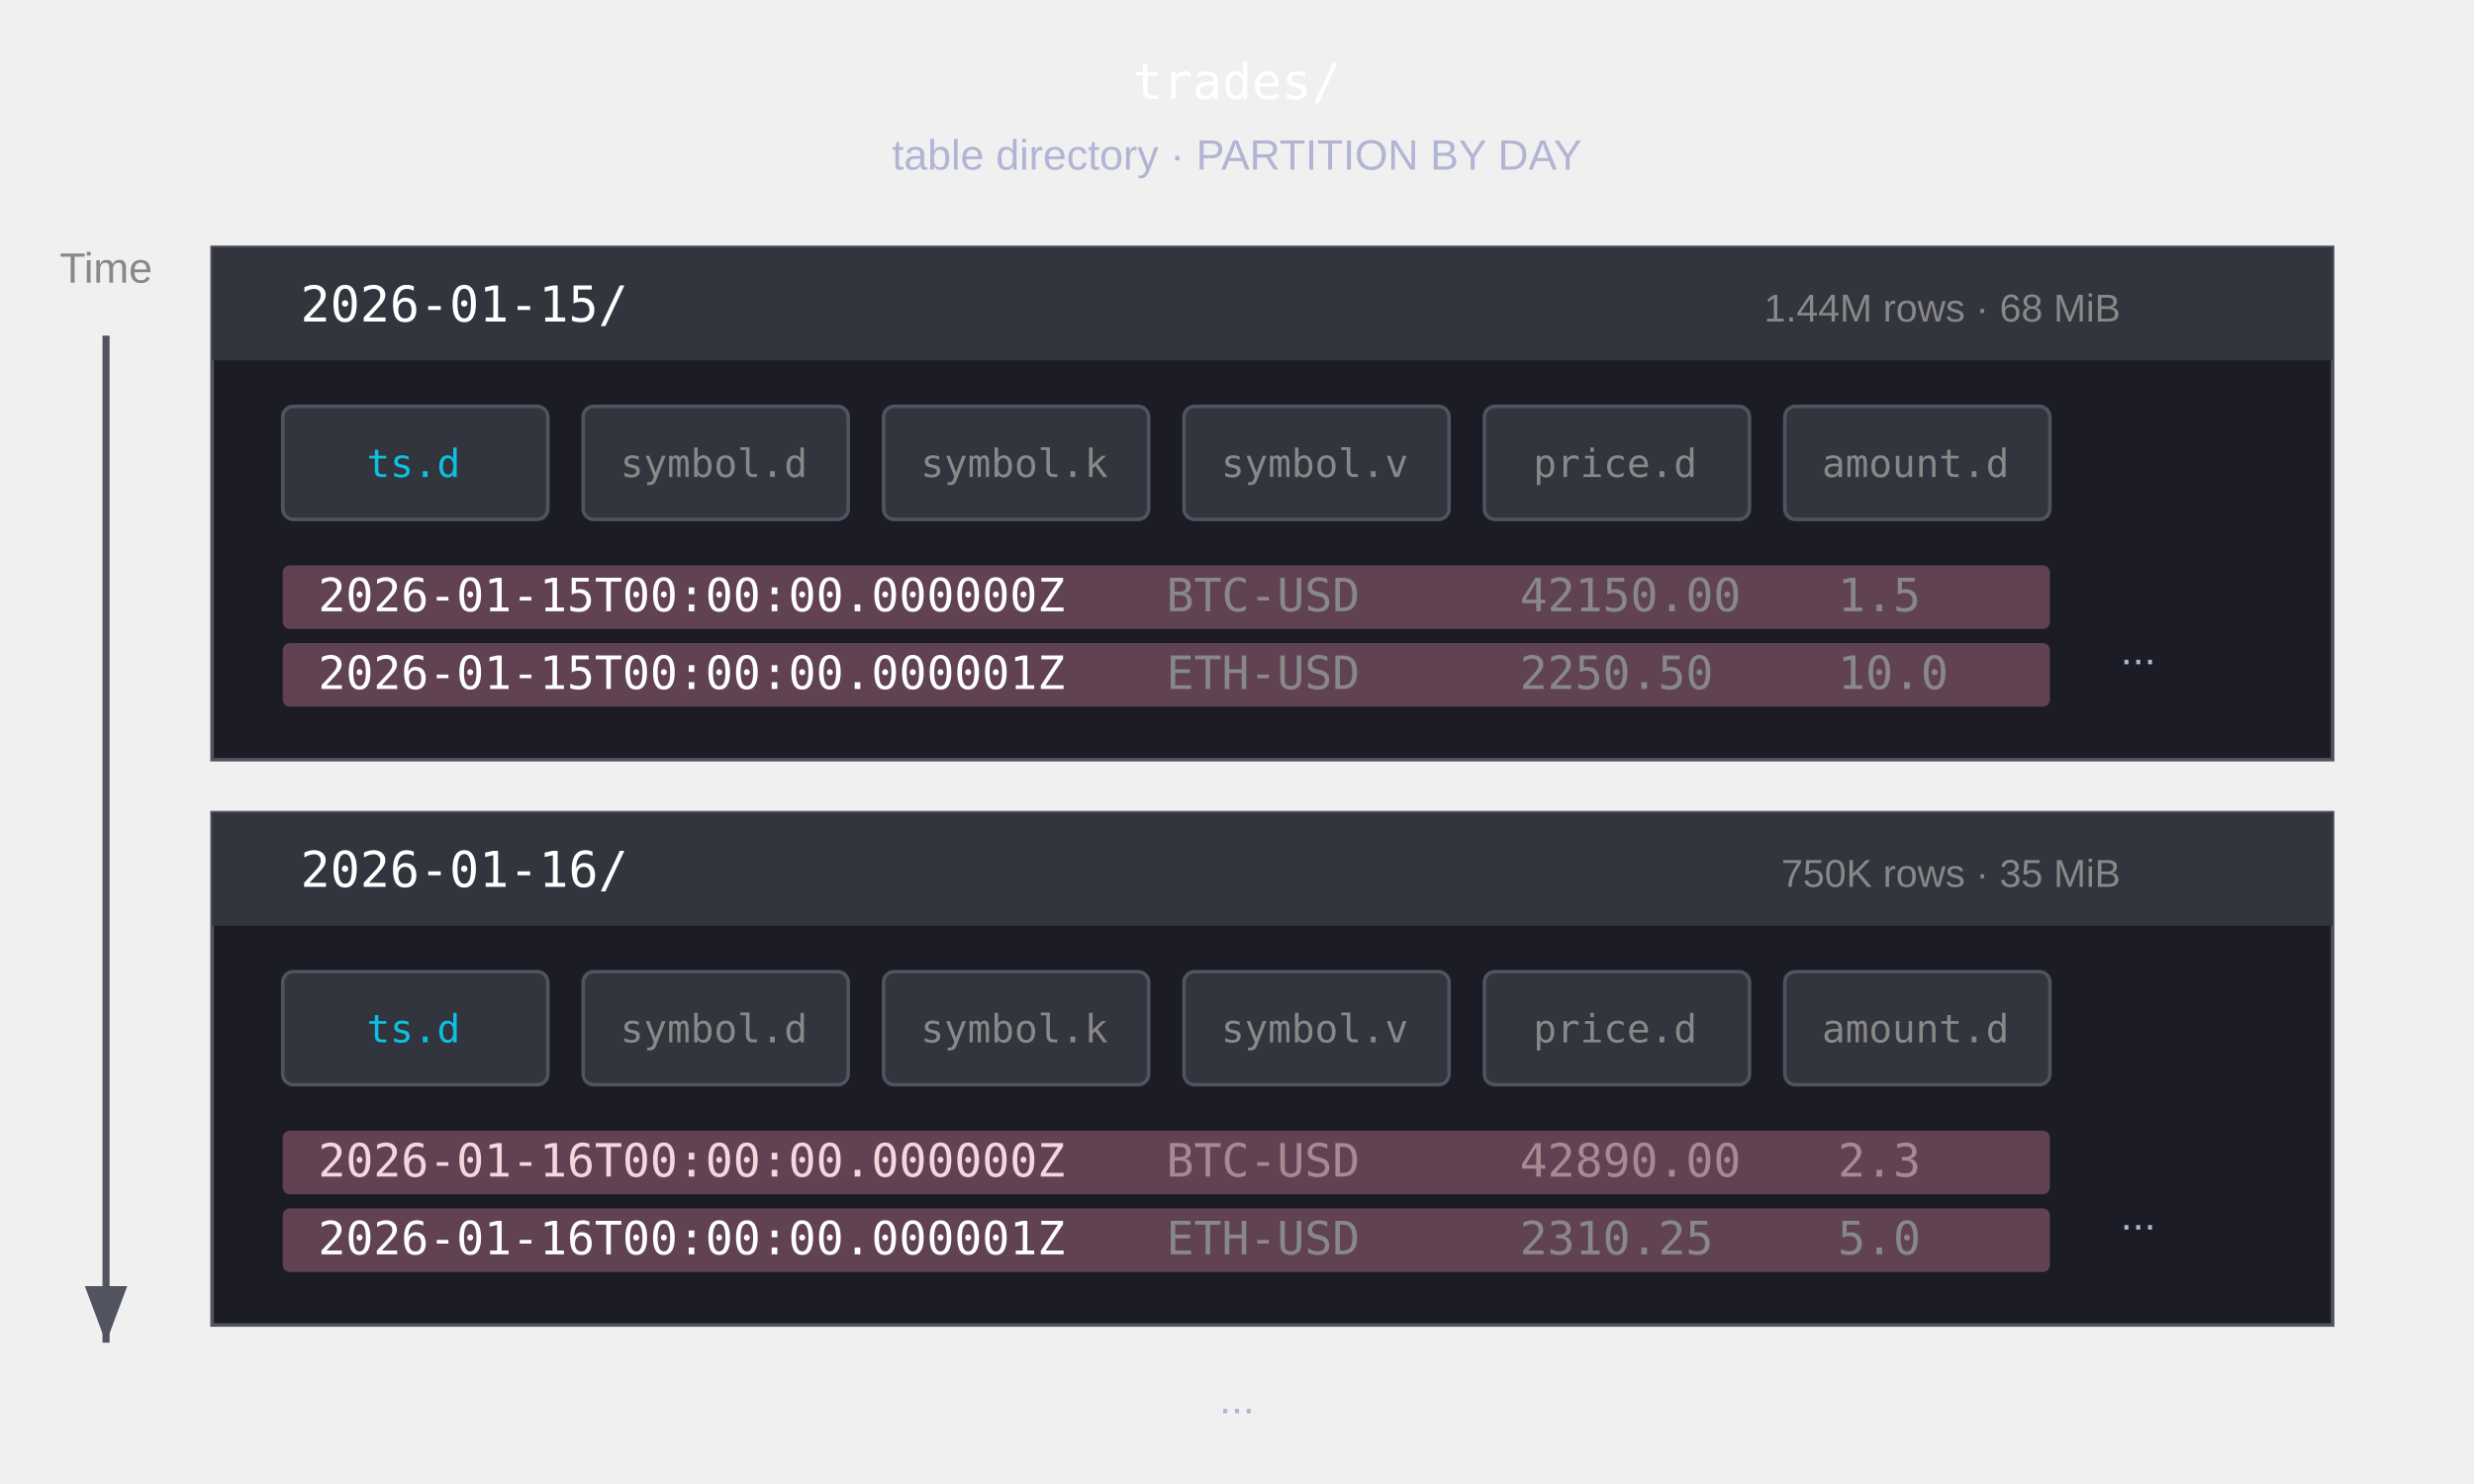
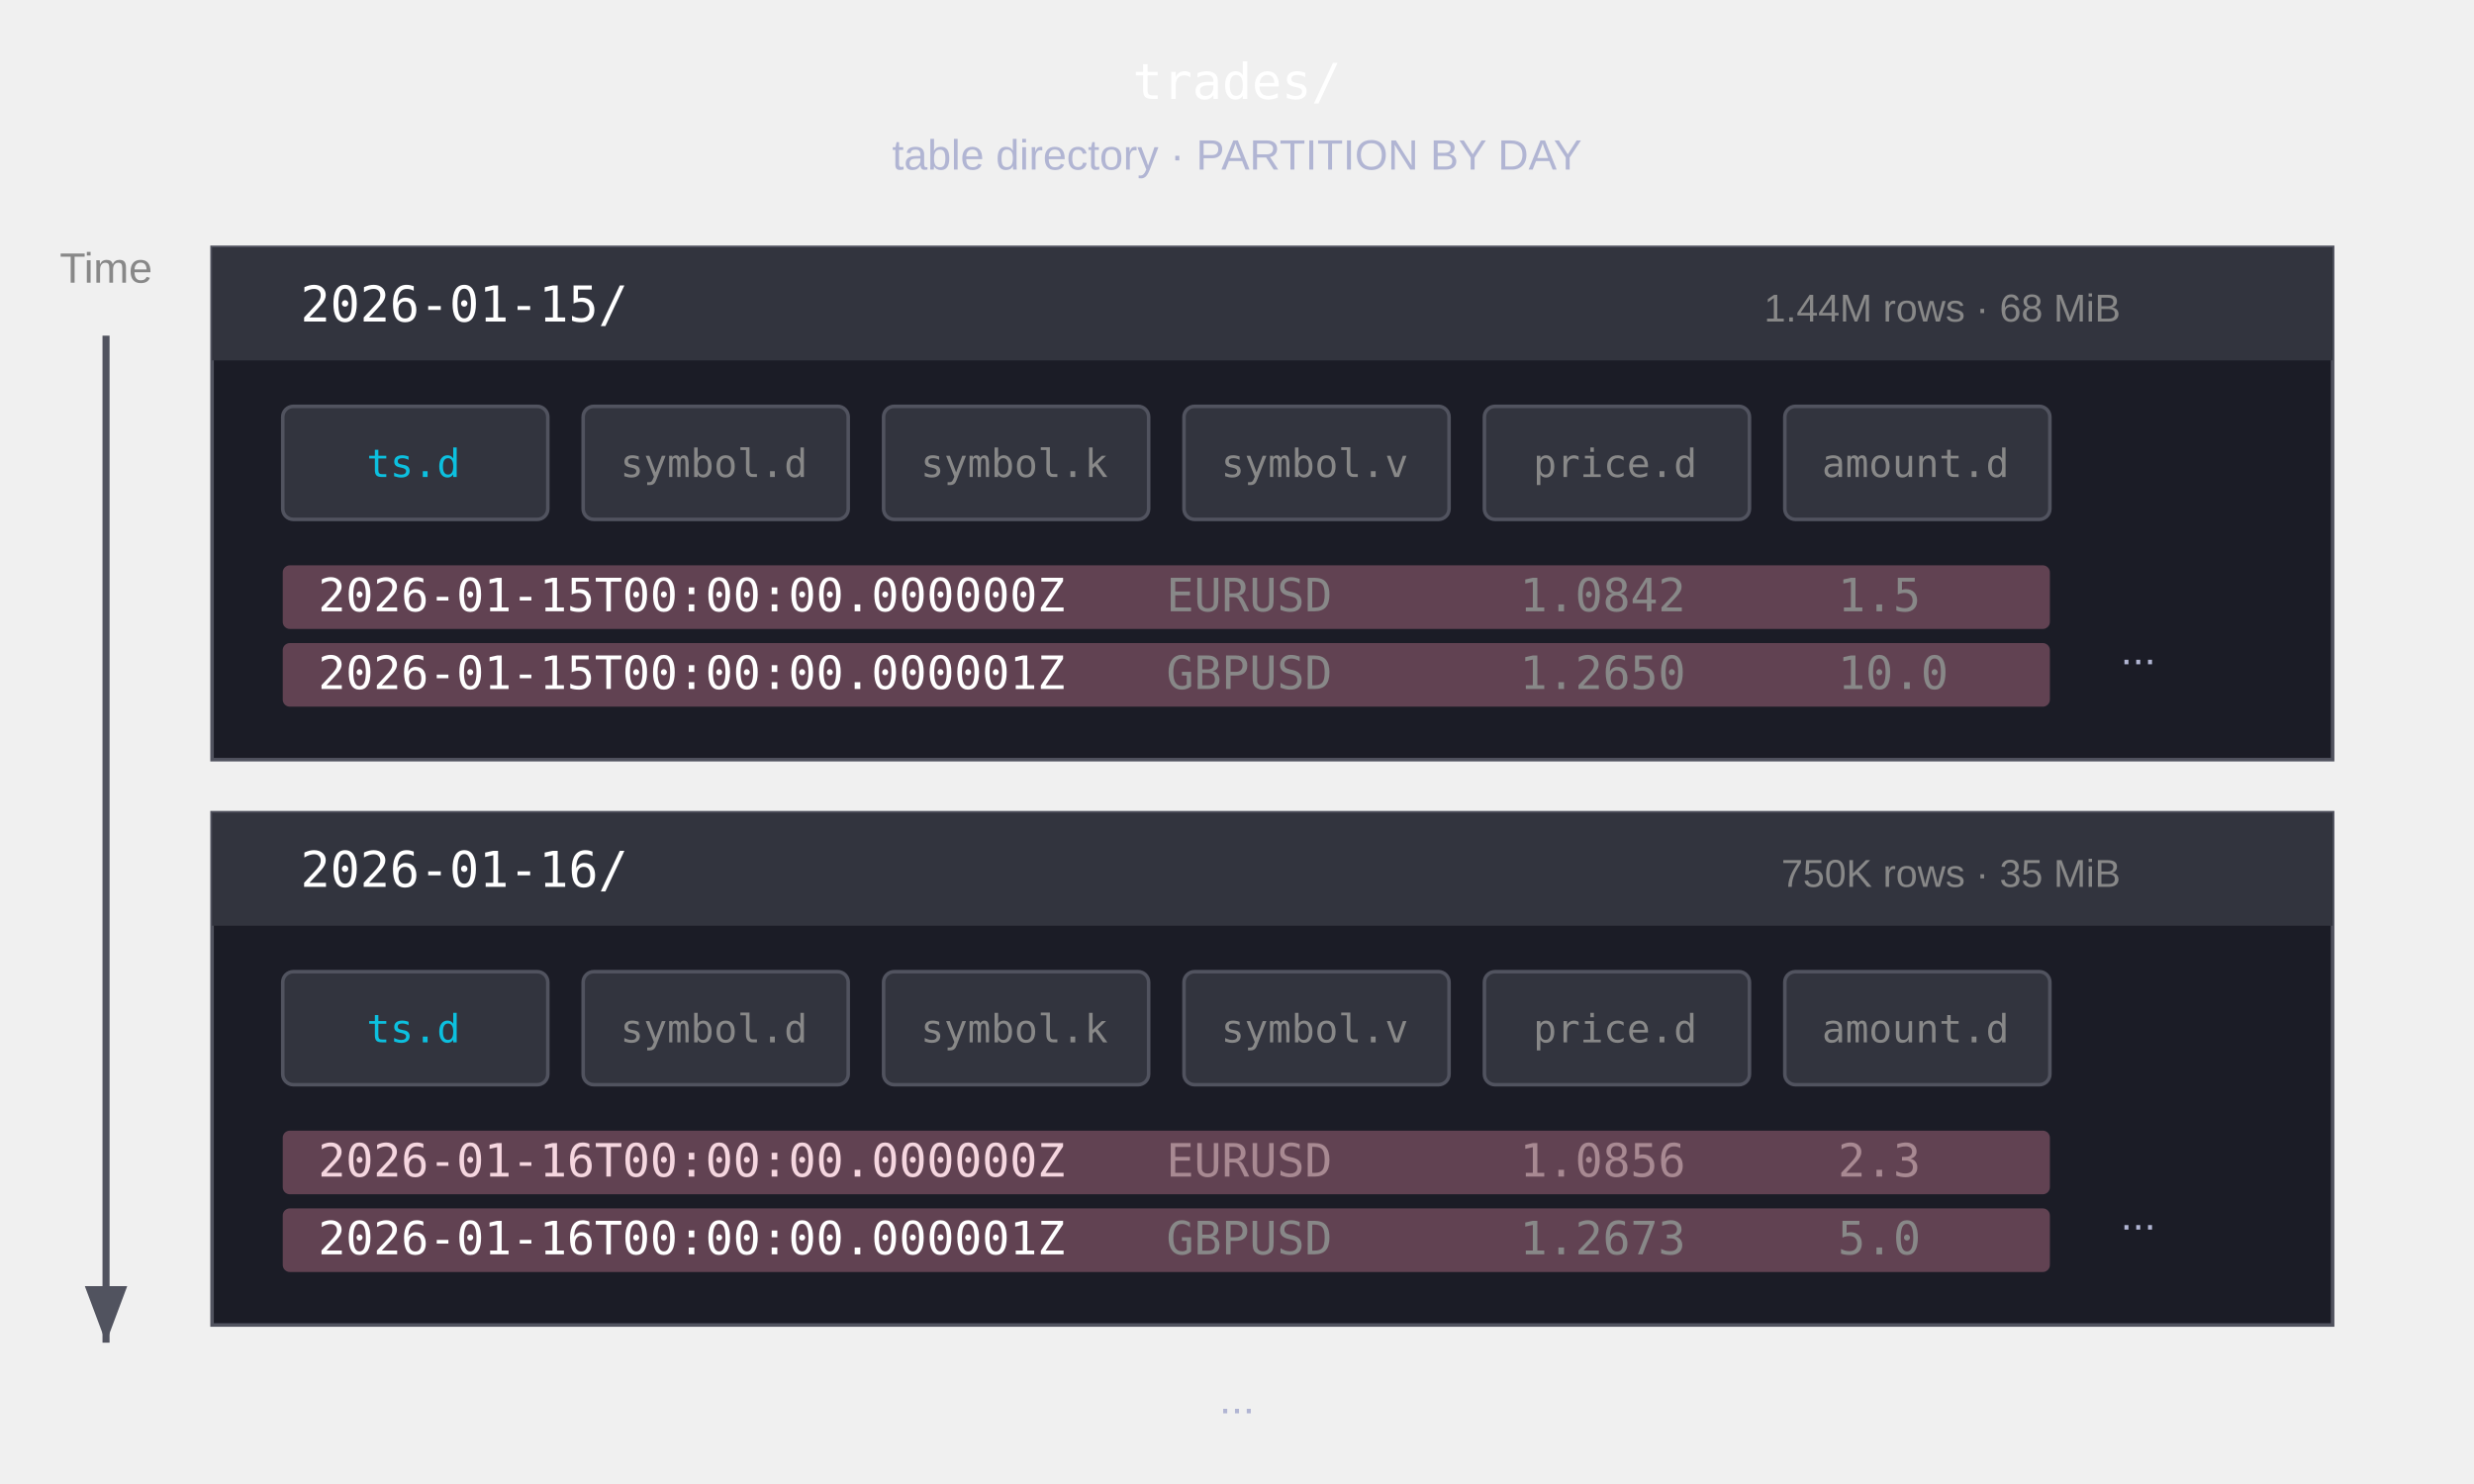
<svg xmlns="http://www.w3.org/2000/svg" viewBox="0 0 700 420" width="700" height="420">
  <defs>
    <style>
      .title { font: 14px "IBM Plex Mono", Menlo, monospace; fill: #ffffff; }
      .label { font: 13px "IBM Plex Sans", "Helvetica Neue", Arial, sans-serif; fill: #d9d9d9; }
      .cell { font: 13px "IBM Plex Mono", Menlo, monospace; fill: #ffffff; }
      .cell-dim { font: 13px "IBM Plex Mono", Menlo, monospace; fill: #888888; }
      .table-outline { fill: #1b1c26; stroke: #51535f; stroke-width: 1; }
      .header { fill: #32343e; }
      .grid { stroke: #3b3d4a; stroke-width: 1; }
      .window { fill: #e289a4; opacity: 0.35; }
      .note { font: 12px "IBM Plex Sans", "Helvetica Neue", Arial, sans-serif; fill: #b1b5d3; }
      .file-box { fill: #32343e; stroke: #51535f; stroke-width: 1; }
      .file-label { font: 11px "IBM Plex Mono", Menlo, monospace; fill: #0cc0df; }
      .file-label-dim { font: 11px "IBM Plex Mono", Menlo, monospace; fill: #888888; }
      .time-arrow { stroke: #51535f; stroke-width: 2; fill: none; }
      .time-label { font: 12px "IBM Plex Sans", "Helvetica Neue", Arial, sans-serif; fill: #888888; }
      .partition-info { font: 11px "IBM Plex Sans", "Helvetica Neue", Arial, sans-serif; fill: #888888; }
    </style>
    <marker id="arrow" markerWidth="8" markerHeight="6" refX="8" refY="3" orient="auto">
      <polygon points="0 0, 8 3, 0 6" fill="#51535f" />
    </marker>
  </defs>
  <text class="title" x="350" y="28" text-anchor="middle">trades/</text>
  <text class="note" x="350" y="48" text-anchor="middle">table directory · PARTITION BY DAY</text>
  <line class="time-arrow" x1="30" y1="95" x2="30" y2="380" marker-end="url(#arrow)" />
  <text class="time-label" x="30" y="80" text-anchor="middle">Time</text>
  <g>
    <rect class="table-outline" x="60" y="70" width="600" height="145" />
    <rect class="header" x="60" y="70" width="600" height="32" />
    <text class="title" x="85" y="91">2026-01-15/</text>
    <text class="partition-info" x="600" y="91" text-anchor="end">1.44M rows · 68 MiB</text>
    <g transform="translate(80, 115)">
      <rect class="file-box" x="0" y="0" width="75" height="32" rx="3" />
      <text class="file-label" x="37" y="20" text-anchor="middle">ts.d</text>
      <rect class="file-box" x="85" y="0" width="75" height="32" rx="3" />
      <text class="file-label-dim" x="122" y="20" text-anchor="middle">symbol.d</text>
      <rect class="file-box" x="170" y="0" width="75" height="32" rx="3" />
      <text class="file-label-dim" x="207" y="20" text-anchor="middle">symbol.k</text>
      <rect class="file-box" x="255" y="0" width="75" height="32" rx="3" />
      <text class="file-label-dim" x="292" y="20" text-anchor="middle">symbol.v</text>
      <rect class="file-box" x="340" y="0" width="75" height="32" rx="3" />
      <text class="file-label-dim" x="377" y="20" text-anchor="middle">price.d</text>
      <rect class="file-box" x="425" y="0" width="75" height="32" rx="3" />
      <text class="file-label-dim" x="462" y="20" text-anchor="middle">amount.d</text>
    </g>
    <g transform="translate(80, 160)">
      <rect class="window" x="0" y="0" width="500" height="18" rx="2" />
      <text class="cell" x="10" y="13">2026-01-15T00:00:00.000000Z</text>
-       <text class="cell-dim" x="250" y="13">BTC-USD</text>
-       <text class="cell-dim" x="350" y="13">42150.00</text>
+       <text class="cell-dim" x="250" y="13">EURUSD</text>
+       <text class="cell-dim" x="350" y="13">1.0842</text>
      <text class="cell-dim" x="440" y="13">1.5</text>
      <rect class="window" x="0" y="22" width="500" height="18" rx="2" />
      <text class="cell" x="10" y="35">2026-01-15T00:00:00.000001Z</text>
-       <text class="cell-dim" x="250" y="35">ETH-USD</text>
-       <text class="cell-dim" x="350" y="35">2250.50</text>
+       <text class="cell-dim" x="250" y="35">GBPUSD</text>
+       <text class="cell-dim" x="350" y="35">1.2650</text>
      <text class="cell-dim" x="440" y="35">10.0</text>
      <text class="note" x="520" y="28">...</text>
    </g>
  </g>
  <g>
    <rect class="table-outline" x="60" y="230" width="600" height="145" />
    <rect class="header" x="60" y="230" width="600" height="32" />
    <text class="title" x="85" y="251">2026-01-16/</text>
    <text class="partition-info" x="600" y="251" text-anchor="end">750K rows · 35 MiB</text>
    <g transform="translate(80, 275)">
      <rect class="file-box" x="0" y="0" width="75" height="32" rx="3" />
      <text class="file-label" x="37" y="20" text-anchor="middle">ts.d</text>
      <rect class="file-box" x="85" y="0" width="75" height="32" rx="3" />
      <text class="file-label-dim" x="122" y="20" text-anchor="middle">symbol.d</text>
      <rect class="file-box" x="170" y="0" width="75" height="32" rx="3" />
      <text class="file-label-dim" x="207" y="20" text-anchor="middle">symbol.k</text>
      <rect class="file-box" x="255" y="0" width="75" height="32" rx="3" />
      <text class="file-label-dim" x="292" y="20" text-anchor="middle">symbol.v</text>
      <rect class="file-box" x="340" y="0" width="75" height="32" rx="3" />
      <text class="file-label-dim" x="377" y="20" text-anchor="middle">price.d</text>
      <rect class="file-box" x="425" y="0" width="75" height="32" rx="3" />
      <text class="file-label-dim" x="462" y="20" text-anchor="middle">amount.d</text>
    </g>
    <g transform="translate(80, 320)">
      <rect class="window" x="0" y="22" width="500" height="18" rx="2" />
      <text class="cell" x="10" y="13">2026-01-16T00:00:00.000000Z</text>
-       <text class="cell-dim" x="250" y="13">BTC-USD</text>
-       <text class="cell-dim" x="350" y="13">42890.00</text>
+       <text class="cell-dim" x="250" y="13">EURUSD</text>
+       <text class="cell-dim" x="350" y="13">1.0856</text>
      <text class="cell-dim" x="440" y="13">2.3</text>
      <rect class="window" x="0" y="0" width="500" height="18" rx="2" />
      <text class="cell" x="10" y="35">2026-01-16T00:00:00.000001Z</text>
-       <text class="cell-dim" x="250" y="35">ETH-USD</text>
-       <text class="cell-dim" x="350" y="35">2310.25</text>
+       <text class="cell-dim" x="250" y="35">GBPUSD</text>
+       <text class="cell-dim" x="350" y="35">1.2673</text>
      <text class="cell-dim" x="440" y="35">5.0</text>
      <text class="note" x="520" y="28">...</text>
    </g>
  </g>
  <text class="note" x="350" y="400" text-anchor="middle">...</text>
</svg>
